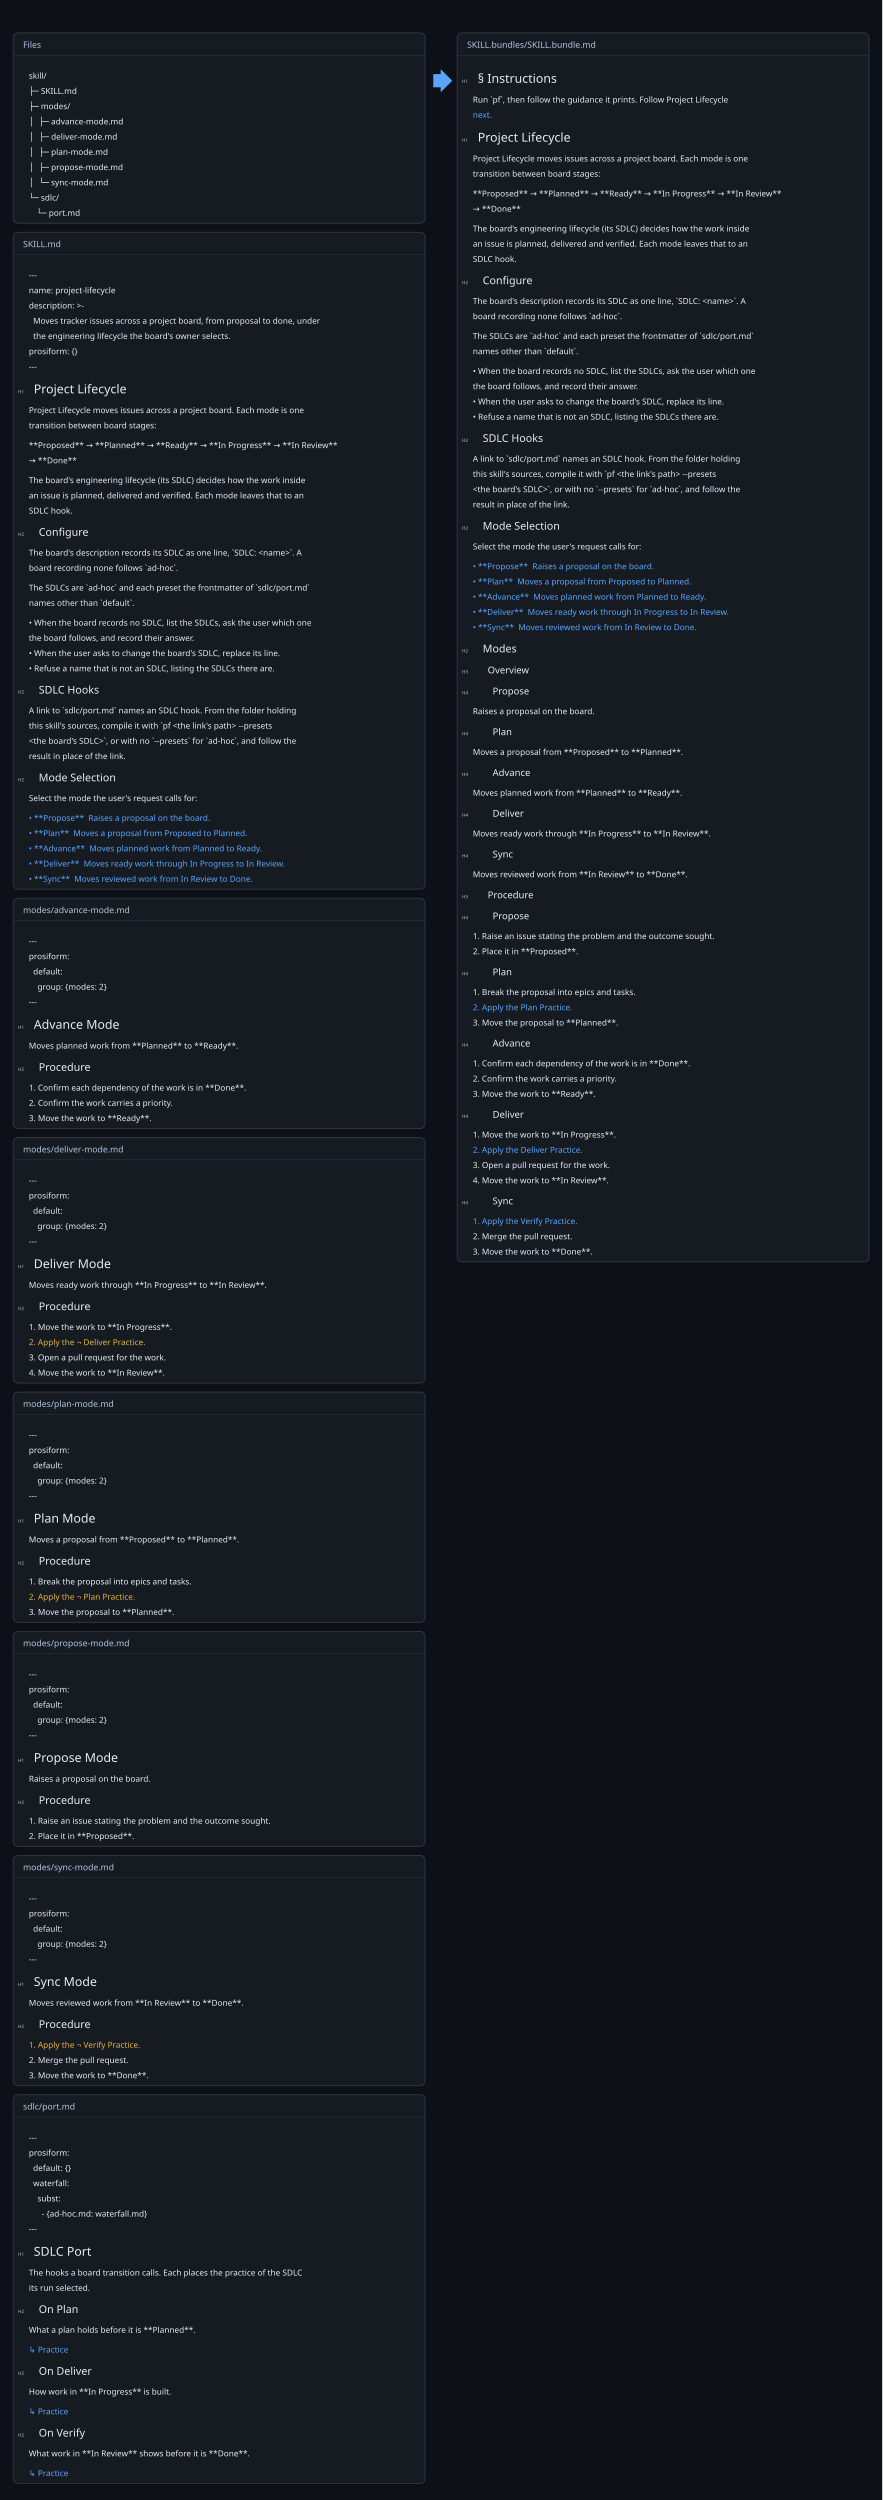
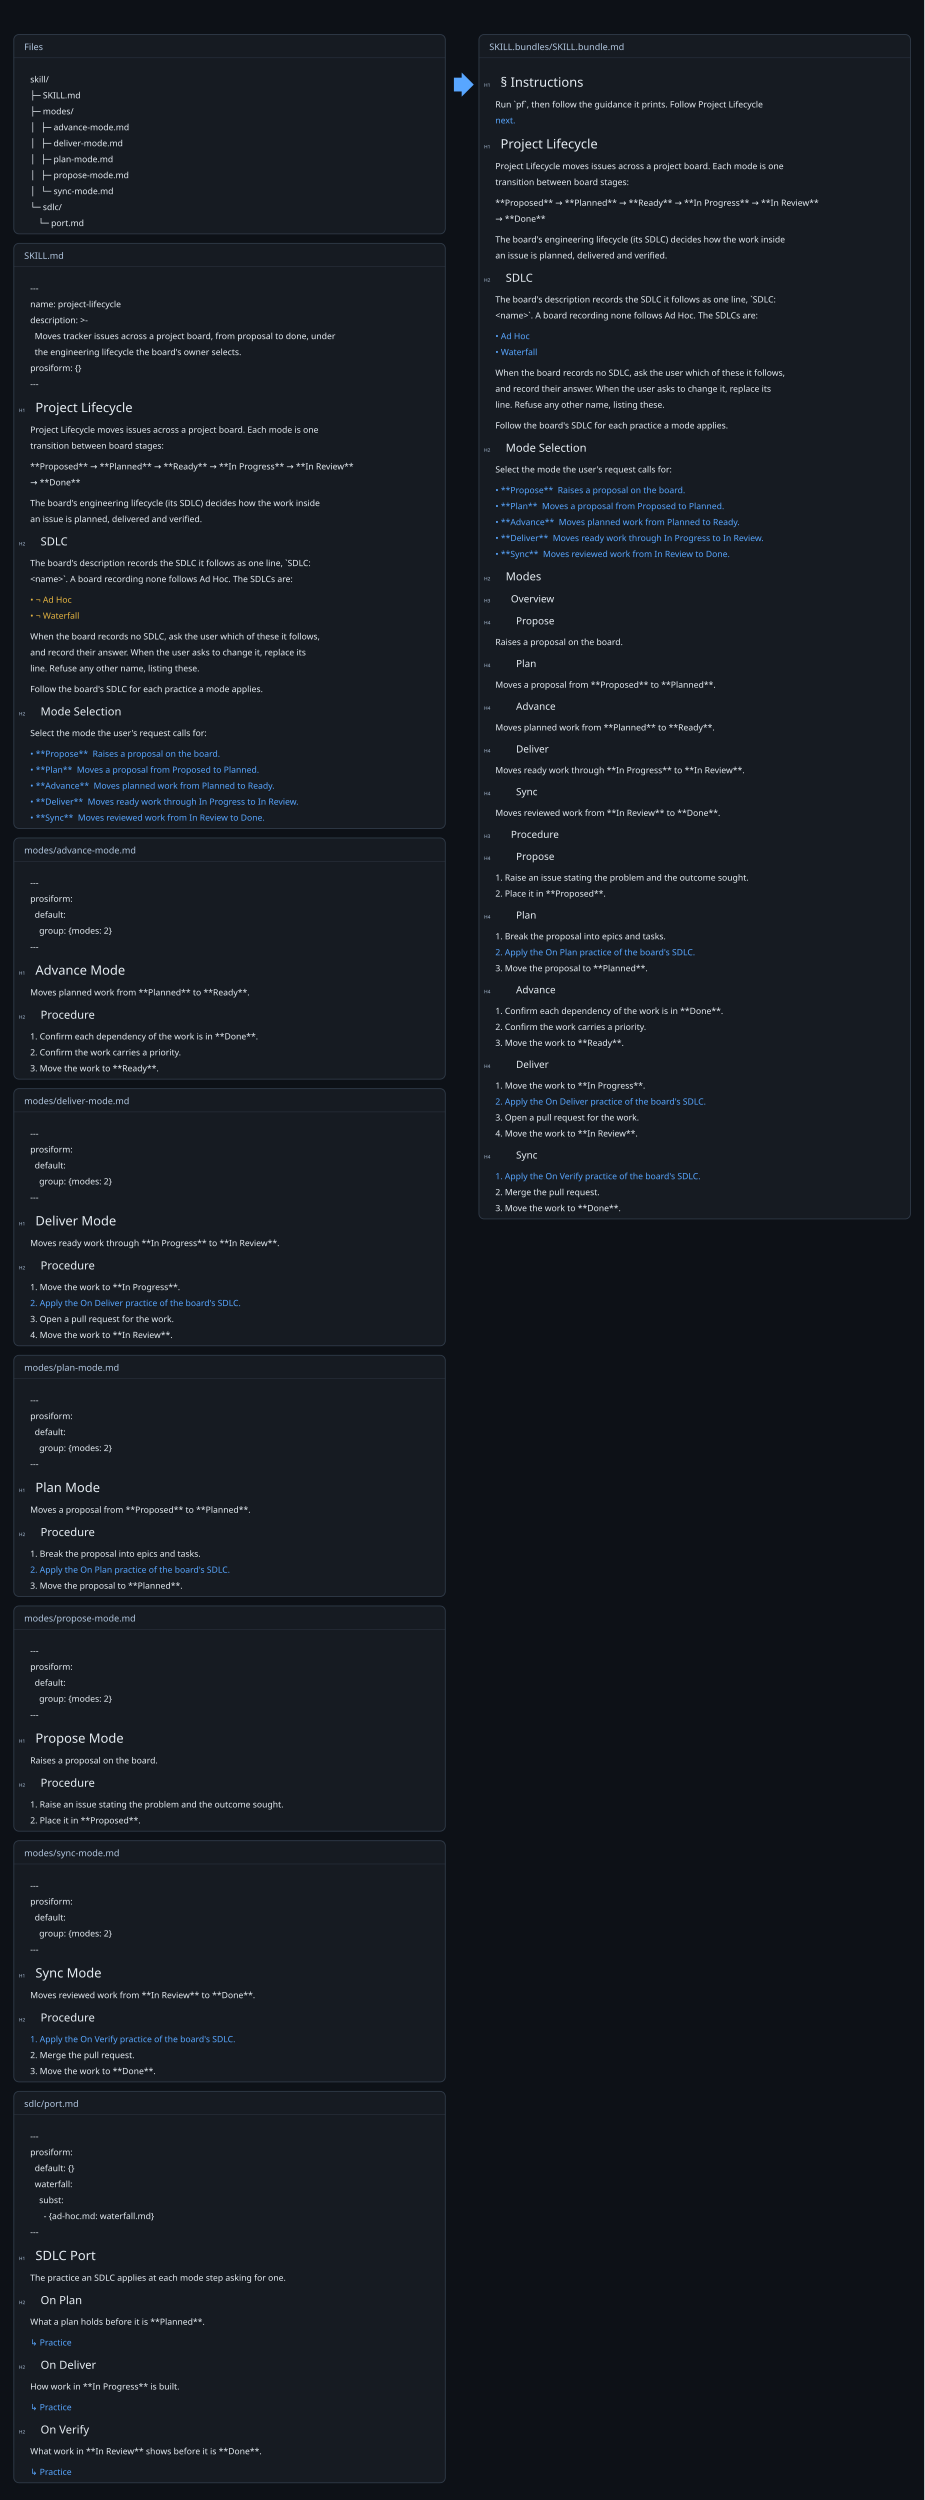
- <svg xmlns="http://www.w3.org/2000/svg" width="2142" height="6070" viewBox="0 0 2142 6070" role="img" aria-labelledby="title desc">
-   <rect width="2142" height="6070" fill="#0d1117" />
+ <svg xmlns="http://www.w3.org/2000/svg" width="2142" height="5794" viewBox="0 0 2142 5794" role="img" aria-labelledby="title desc">
+   <rect width="2142" height="5794" fill="#0d1117" />
  <g font-family="IBM Plex Mono" xml:space="preserve">
    <rect x="32" y="80" width="1000" height="462" rx="12" fill="#161b22" stroke="#303b49" stroke-width="2" />
    <text x="56" y="116" font-size="21" fill="#b1c6df" font-weight="400">Files</text>
    <path d="M32 134 H1032" stroke="#303b49" />
    <text x="70" y="191" font-size="20" fill="#e6edf3" font-weight="400">skill/</text>
    <text x="70" y="228" font-size="20" fill="#e6edf3" font-weight="400">├─ SKILL.md</text>
    <text x="70" y="265" font-size="20" fill="#e6edf3" font-weight="400">├─ modes/</text>
    <text x="70" y="302" font-size="20" fill="#e6edf3" font-weight="400">│  ├─ advance-mode.md</text>
    <text x="70" y="339" font-size="20" fill="#e6edf3" font-weight="400">│  ├─ deliver-mode.md</text>
    <text x="70" y="376" font-size="20" fill="#e6edf3" font-weight="400">│  ├─ plan-mode.md</text>
    <text x="70" y="413" font-size="20" fill="#e6edf3" font-weight="400">│  ├─ propose-mode.md</text>
    <text x="70" y="450" font-size="20" fill="#e6edf3" font-weight="400">│  └─ sync-mode.md</text>
    <text x="70" y="487" font-size="20" fill="#e6edf3" font-weight="400">└─ sdlc/</text>
    <text x="70" y="524" font-size="20" fill="#e6edf3" font-weight="400">   └─ port.md</text>
-     <rect x="32" y="564" width="1000" height="1595" rx="12" fill="#161b22" stroke="#303b49" stroke-width="2" />
+     <rect x="32" y="564" width="1000" height="1356" rx="12" fill="#161b22" stroke="#303b49" stroke-width="2" />
    <text x="56" y="600" font-size="21" fill="#b1c6df" font-weight="400">SKILL.md</text>
    <path d="M32 618 H1032" stroke="#303b49" />
    <text x="70" y="675" font-size="20" fill="#e6edf3" font-weight="400">---</text>
    <text x="70" y="712" font-size="20" fill="#e6edf3" font-weight="400">name: project-lifecycle</text>
    <text x="70" y="749" font-size="20" fill="#e6edf3" font-weight="400">description: &gt;-</text>
    <text x="70" y="786" font-size="20" fill="#e6edf3" font-weight="400">  Moves tracker issues across a project board, from proposal to done, under</text>
    <text x="70" y="823" font-size="20" fill="#e6edf3" font-weight="400">  the engineering lifecycle the board's owner selects.</text>
    <text x="70" y="860" font-size="20" fill="#e6edf3" font-weight="400">prosiform: {}</text>
    <text x="70" y="897" font-size="20" fill="#e6edf3" font-weight="400">---</text>
    <text x="44" y="955" font-size="11" fill="#b1c6df" font-weight="400">H1</text>
    <text x="82" y="955" font-size="30" fill="#e6edf3" font-weight="500">Project Lifecycle</text>
    <text x="70" y="1003" font-size="20" fill="#e6edf3" font-weight="400">Project Lifecycle moves issues across a project board. Each mode is one</text>
    <text x="70" y="1040" font-size="20" fill="#e6edf3" font-weight="400">transition between board stages:</text>
    <text x="70" y="1088" font-size="20" fill="#e6edf3" font-weight="400">**Proposed** → **Planned** → **Ready** → **In Progress** → **In Review**</text>
    <text x="70" y="1125" font-size="20" fill="#e6edf3" font-weight="400">→ **Done**</text>
    <text x="70" y="1173" font-size="20" fill="#e6edf3" font-weight="400">The board's engineering lifecycle (its SDLC) decides how the work inside</text>
-     <text x="70" y="1210" font-size="20" fill="#e6edf3" font-weight="400">an issue is planned, delivered and verified. Each mode leaves that to an</text>
-     <text x="70" y="1247" font-size="20" fill="#e6edf3" font-weight="400">SDLC hook.</text>
-     <text x="44" y="1301" font-size="11" fill="#b1c6df" font-weight="400">H2</text>
-     <text x="94" y="1301" font-size="26" fill="#e6edf3" font-weight="500">Configure</text>
-     <text x="70" y="1349" font-size="20" fill="#e6edf3" font-weight="400">The board's description records its SDLC as one line, `SDLC: &lt;name&gt;`. A</text>
-     <text x="70" y="1386" font-size="20" fill="#e6edf3" font-weight="400">board recording none follows `ad-hoc`.</text>
-     <text x="70" y="1434" font-size="20" fill="#e6edf3" font-weight="400">The SDLCs are `ad-hoc` and each preset the frontmatter of `sdlc/port.md`</text>
-     <text x="70" y="1471" font-size="20" fill="#e6edf3" font-weight="400">names other than `default`.</text>
-     <text x="70" y="1519" font-size="20" fill="#e6edf3" font-weight="400">• When the board records no SDLC, list the SDLCs, ask the user which one</text>
-     <text x="70" y="1556" font-size="20" fill="#e6edf3" font-weight="400">the board follows, and record their answer.</text>
-     <text x="70" y="1593" font-size="20" fill="#e6edf3" font-weight="400">• When the user asks to change the board's SDLC, replace its line.</text>
-     <text x="70" y="1630" font-size="20" fill="#e6edf3" font-weight="400">• Refuse a name that is not an SDLC, listing the SDLCs there are.</text>
-     <text x="44" y="1684" font-size="11" fill="#b1c6df" font-weight="400">H2</text>
-     <text x="94" y="1684" font-size="26" fill="#e6edf3" font-weight="500">SDLC Hooks</text>
-     <text x="70" y="1732" font-size="20" fill="#e6edf3" font-weight="400">A link to `sdlc/port.md` names an SDLC hook. From the folder holding</text>
-     <text x="70" y="1769" font-size="20" fill="#e6edf3" font-weight="400">this skill's sources, compile it with `pf &lt;the link's path&gt; --presets</text>
-     <text x="70" y="1806" font-size="20" fill="#e6edf3" font-weight="400">&lt;the board's SDLC&gt;`, or with no `--presets` for `ad-hoc`, and follow the</text>
-     <text x="70" y="1843" font-size="20" fill="#e6edf3" font-weight="400">result in place of the link.</text>
-     <text x="44" y="1897" font-size="11" fill="#b1c6df" font-weight="400">H2</text>
-     <text x="94" y="1897" font-size="26" fill="#e6edf3" font-weight="500">Mode Selection</text>
-     <text x="70" y="1945" font-size="20" fill="#e6edf3" font-weight="400">Select the mode the user's request calls for:</text>
-     <text x="70" y="1993" font-size="20" fill="#58a6ff" font-weight="400">• **Propose**  Raises a proposal on the board.</text>
-     <text x="70" y="2030" font-size="20" fill="#58a6ff" font-weight="400">• **Plan**  Moves a proposal from Proposed to Planned.</text>
-     <text x="70" y="2067" font-size="20" fill="#58a6ff" font-weight="400">• **Advance**  Moves planned work from Planned to Ready.</text>
-     <text x="70" y="2104" font-size="20" fill="#58a6ff" font-weight="400">• **Deliver**  Moves ready work through In Progress to In Review.</text>
-     <text x="70" y="2141" font-size="20" fill="#58a6ff" font-weight="400">• **Sync**  Moves reviewed work from In Review to Done.</text>
-     <rect x="32" y="2181" width="1000" height="559" rx="12" fill="#161b22" stroke="#303b49" stroke-width="2" />
-     <text x="56" y="2217" font-size="21" fill="#b1c6df" font-weight="400">modes/advance-mode.md</text>
-     <path d="M32 2235 H1032" stroke="#303b49" />
-     <text x="70" y="2292" font-size="20" fill="#e6edf3" font-weight="400">---</text>
-     <text x="70" y="2329" font-size="20" fill="#e6edf3" font-weight="400">prosiform:</text>
-     <text x="70" y="2366" font-size="20" fill="#e6edf3" font-weight="400">  default:</text>
-     <text x="70" y="2403" font-size="20" fill="#e6edf3" font-weight="400">    group: {modes: 2}</text>
-     <text x="70" y="2440" font-size="20" fill="#e6edf3" font-weight="400">---</text>
-     <text x="44" y="2498" font-size="11" fill="#b1c6df" font-weight="400">H1</text>
-     <text x="82" y="2498" font-size="30" fill="#e6edf3" font-weight="500">Advance Mode</text>
-     <text x="70" y="2546" font-size="20" fill="#e6edf3" font-weight="400">Moves planned work from **Planned** to **Ready**.</text>
-     <text x="44" y="2600" font-size="11" fill="#b1c6df" font-weight="400">H2</text>
-     <text x="94" y="2600" font-size="26" fill="#e6edf3" font-weight="500">Procedure</text>
-     <text x="70" y="2648" font-size="20" fill="#e6edf3" font-weight="400">1. Confirm each dependency of the work is in **Done**.</text>
-     <text x="70" y="2685" font-size="20" fill="#e6edf3" font-weight="400">2. Confirm the work carries a priority.</text>
-     <text x="70" y="2722" font-size="20" fill="#e6edf3" font-weight="400">3. Move the work to **Ready**.</text>
-     <rect x="32" y="2762" width="1000" height="596" rx="12" fill="#161b22" stroke="#303b49" stroke-width="2" />
-     <text x="56" y="2798" font-size="21" fill="#b1c6df" font-weight="400">modes/deliver-mode.md</text>
-     <path d="M32 2816 H1032" stroke="#303b49" />
-     <text x="70" y="2873" font-size="20" fill="#e6edf3" font-weight="400">---</text>
-     <text x="70" y="2910" font-size="20" fill="#e6edf3" font-weight="400">prosiform:</text>
-     <text x="70" y="2947" font-size="20" fill="#e6edf3" font-weight="400">  default:</text>
-     <text x="70" y="2984" font-size="20" fill="#e6edf3" font-weight="400">    group: {modes: 2}</text>
-     <text x="70" y="3021" font-size="20" fill="#e6edf3" font-weight="400">---</text>
-     <text x="44" y="3079" font-size="11" fill="#b1c6df" font-weight="400">H1</text>
-     <text x="82" y="3079" font-size="30" fill="#e6edf3" font-weight="500">Deliver Mode</text>
-     <text x="70" y="3127" font-size="20" fill="#e6edf3" font-weight="400">Moves ready work through **In Progress** to **In Review**.</text>
-     <text x="44" y="3181" font-size="11" fill="#b1c6df" font-weight="400">H2</text>
-     <text x="94" y="3181" font-size="26" fill="#e6edf3" font-weight="500">Procedure</text>
-     <text x="70" y="3229" font-size="20" fill="#e6edf3" font-weight="400">1. Move the work to **In Progress**.</text>
-     <text x="70" y="3266" font-size="20" fill="#e3b341" font-weight="400">2. Apply the ¬ Deliver Practice.</text>
-     <text x="70" y="3303" font-size="20" fill="#e6edf3" font-weight="400">3. Open a pull request for the work.</text>
-     <text x="70" y="3340" font-size="20" fill="#e6edf3" font-weight="400">4. Move the work to **In Review**.</text>
-     <rect x="32" y="3380" width="1000" height="559" rx="12" fill="#161b22" stroke="#303b49" stroke-width="2" />
-     <text x="56" y="3416" font-size="21" fill="#b1c6df" font-weight="400">modes/plan-mode.md</text>
-     <path d="M32 3434 H1032" stroke="#303b49" />
-     <text x="70" y="3491" font-size="20" fill="#e6edf3" font-weight="400">---</text>
-     <text x="70" y="3528" font-size="20" fill="#e6edf3" font-weight="400">prosiform:</text>
-     <text x="70" y="3565" font-size="20" fill="#e6edf3" font-weight="400">  default:</text>
-     <text x="70" y="3602" font-size="20" fill="#e6edf3" font-weight="400">    group: {modes: 2}</text>
-     <text x="70" y="3639" font-size="20" fill="#e6edf3" font-weight="400">---</text>
-     <text x="44" y="3697" font-size="11" fill="#b1c6df" font-weight="400">H1</text>
-     <text x="82" y="3697" font-size="30" fill="#e6edf3" font-weight="500">Plan Mode</text>
-     <text x="70" y="3745" font-size="20" fill="#e6edf3" font-weight="400">Moves a proposal from **Proposed** to **Planned**.</text>
-     <text x="44" y="3799" font-size="11" fill="#b1c6df" font-weight="400">H2</text>
-     <text x="94" y="3799" font-size="26" fill="#e6edf3" font-weight="500">Procedure</text>
-     <text x="70" y="3847" font-size="20" fill="#e6edf3" font-weight="400">1. Break the proposal into epics and tasks.</text>
-     <text x="70" y="3884" font-size="20" fill="#e3b341" font-weight="400">2. Apply the ¬ Plan Practice.</text>
-     <text x="70" y="3921" font-size="20" fill="#e6edf3" font-weight="400">3. Move the proposal to **Planned**.</text>
-     <rect x="32" y="3961" width="1000" height="522" rx="12" fill="#161b22" stroke="#303b49" stroke-width="2" />
-     <text x="56" y="3997" font-size="21" fill="#b1c6df" font-weight="400">modes/propose-mode.md</text>
-     <path d="M32 4015 H1032" stroke="#303b49" />
-     <text x="70" y="4072" font-size="20" fill="#e6edf3" font-weight="400">---</text>
-     <text x="70" y="4109" font-size="20" fill="#e6edf3" font-weight="400">prosiform:</text>
-     <text x="70" y="4146" font-size="20" fill="#e6edf3" font-weight="400">  default:</text>
-     <text x="70" y="4183" font-size="20" fill="#e6edf3" font-weight="400">    group: {modes: 2}</text>
-     <text x="70" y="4220" font-size="20" fill="#e6edf3" font-weight="400">---</text>
-     <text x="44" y="4278" font-size="11" fill="#b1c6df" font-weight="400">H1</text>
-     <text x="82" y="4278" font-size="30" fill="#e6edf3" font-weight="500">Propose Mode</text>
-     <text x="70" y="4326" font-size="20" fill="#e6edf3" font-weight="400">Raises a proposal on the board.</text>
-     <text x="44" y="4380" font-size="11" fill="#b1c6df" font-weight="400">H2</text>
-     <text x="94" y="4380" font-size="26" fill="#e6edf3" font-weight="500">Procedure</text>
-     <text x="70" y="4428" font-size="20" fill="#e6edf3" font-weight="400">1. Raise an issue stating the problem and the outcome sought.</text>
-     <text x="70" y="4465" font-size="20" fill="#e6edf3" font-weight="400">2. Place it in **Proposed**.</text>
-     <rect x="32" y="4505" width="1000" height="559" rx="12" fill="#161b22" stroke="#303b49" stroke-width="2" />
-     <text x="56" y="4541" font-size="21" fill="#b1c6df" font-weight="400">modes/sync-mode.md</text>
-     <path d="M32 4559 H1032" stroke="#303b49" />
-     <text x="70" y="4616" font-size="20" fill="#e6edf3" font-weight="400">---</text>
-     <text x="70" y="4653" font-size="20" fill="#e6edf3" font-weight="400">prosiform:</text>
-     <text x="70" y="4690" font-size="20" fill="#e6edf3" font-weight="400">  default:</text>
-     <text x="70" y="4727" font-size="20" fill="#e6edf3" font-weight="400">    group: {modes: 2}</text>
-     <text x="70" y="4764" font-size="20" fill="#e6edf3" font-weight="400">---</text>
-     <text x="44" y="4822" font-size="11" fill="#b1c6df" font-weight="400">H1</text>
-     <text x="82" y="4822" font-size="30" fill="#e6edf3" font-weight="500">Sync Mode</text>
-     <text x="70" y="4870" font-size="20" fill="#e6edf3" font-weight="400">Moves reviewed work from **In Review** to **Done**.</text>
-     <text x="44" y="4924" font-size="11" fill="#b1c6df" font-weight="400">H2</text>
-     <text x="94" y="4924" font-size="26" fill="#e6edf3" font-weight="500">Procedure</text>
-     <text x="70" y="4972" font-size="20" fill="#e3b341" font-weight="400">1. Apply the ¬ Verify Practice.</text>
-     <text x="70" y="5009" font-size="20" fill="#e6edf3" font-weight="400">2. Merge the pull request.</text>
-     <text x="70" y="5046" font-size="20" fill="#e6edf3" font-weight="400">3. Move the work to **Done**.</text>
-     <rect x="32" y="5086" width="1000" height="944" rx="12" fill="#161b22" stroke="#303b49" stroke-width="2" />
-     <text x="56" y="5122" font-size="21" fill="#b1c6df" font-weight="400">sdlc/port.md</text>
-     <path d="M32 5140 H1032" stroke="#303b49" />
-     <text x="70" y="5197" font-size="20" fill="#e6edf3" font-weight="400">---</text>
-     <text x="70" y="5234" font-size="20" fill="#e6edf3" font-weight="400">prosiform:</text>
-     <text x="70" y="5271" font-size="20" fill="#e6edf3" font-weight="400">  default: {}</text>
-     <text x="70" y="5308" font-size="20" fill="#e6edf3" font-weight="400">  waterfall:</text>
-     <text x="70" y="5345" font-size="20" fill="#e6edf3" font-weight="400">    subst:</text>
-     <text x="70" y="5382" font-size="20" fill="#e6edf3" font-weight="400">      - {ad-hoc.md: waterfall.md}</text>
-     <text x="70" y="5419" font-size="20" fill="#e6edf3" font-weight="400">---</text>
-     <text x="44" y="5477" font-size="11" fill="#b1c6df" font-weight="400">H1</text>
-     <text x="82" y="5477" font-size="30" fill="#e6edf3" font-weight="500">SDLC Port</text>
-     <text x="70" y="5525" font-size="20" fill="#e6edf3" font-weight="400">The hooks a board transition calls. Each places the practice of the SDLC</text>
-     <text x="70" y="5562" font-size="20" fill="#e6edf3" font-weight="400">its run selected.</text>
-     <text x="44" y="5616" font-size="11" fill="#b1c6df" font-weight="400">H2</text>
-     <text x="94" y="5616" font-size="26" fill="#e6edf3" font-weight="500">On Plan</text>
-     <text x="70" y="5664" font-size="20" fill="#e6edf3" font-weight="400">What a plan holds before it is **Planned**.</text>
-     <text x="70" y="5712" font-size="20" fill="#58a6ff" font-weight="400">↳ Practice</text>
-     <text x="44" y="5766" font-size="11" fill="#b1c6df" font-weight="400">H2</text>
-     <text x="94" y="5766" font-size="26" fill="#e6edf3" font-weight="500">On Deliver</text>
-     <text x="70" y="5814" font-size="20" fill="#e6edf3" font-weight="400">How work in **In Progress** is built.</text>
-     <text x="70" y="5862" font-size="20" fill="#58a6ff" font-weight="400">↳ Practice</text>
-     <text x="44" y="5916" font-size="11" fill="#b1c6df" font-weight="400">H2</text>
-     <text x="94" y="5916" font-size="26" fill="#e6edf3" font-weight="500">On Verify</text>
-     <text x="70" y="5964" font-size="20" fill="#e6edf3" font-weight="400">What work in **In Review** shows before it is **Done**.</text>
-     <text x="70" y="6012" font-size="20" fill="#58a6ff" font-weight="400">↳ Practice</text>
-     <rect x="1110" y="80" width="1000" height="2984" rx="12" fill="#161b22" stroke="#303b49" stroke-width="2" />
+     <text x="70" y="1210" font-size="20" fill="#e6edf3" font-weight="400">an issue is planned, delivered and verified.</text>
+     <text x="44" y="1264" font-size="11" fill="#b1c6df" font-weight="400">H2</text>
+     <text x="94" y="1264" font-size="26" fill="#e6edf3" font-weight="500">SDLC</text>
+     <text x="70" y="1312" font-size="20" fill="#e6edf3" font-weight="400">The board's description records the SDLC it follows as one line, `SDLC:</text>
+     <text x="70" y="1349" font-size="20" fill="#e6edf3" font-weight="400">&lt;name&gt;`. A board recording none follows Ad Hoc. The SDLCs are:</text>
+     <text x="70" y="1397" font-size="20" fill="#e3b341" font-weight="400">• ¬ Ad Hoc</text>
+     <text x="70" y="1434" font-size="20" fill="#e3b341" font-weight="400">• ¬ Waterfall</text>
+     <text x="70" y="1482" font-size="20" fill="#e6edf3" font-weight="400">When the board records no SDLC, ask the user which of these it follows,</text>
+     <text x="70" y="1519" font-size="20" fill="#e6edf3" font-weight="400">and record their answer. When the user asks to change it, replace its</text>
+     <text x="70" y="1556" font-size="20" fill="#e6edf3" font-weight="400">line. Refuse any other name, listing these.</text>
+     <text x="70" y="1604" font-size="20" fill="#e6edf3" font-weight="400">Follow the board's SDLC for each practice a mode applies.</text>
+     <text x="44" y="1658" font-size="11" fill="#b1c6df" font-weight="400">H2</text>
+     <text x="94" y="1658" font-size="26" fill="#e6edf3" font-weight="500">Mode Selection</text>
+     <text x="70" y="1706" font-size="20" fill="#e6edf3" font-weight="400">Select the mode the user's request calls for:</text>
+     <text x="70" y="1754" font-size="20" fill="#58a6ff" font-weight="400">• **Propose**  Raises a proposal on the board.</text>
+     <text x="70" y="1791" font-size="20" fill="#58a6ff" font-weight="400">• **Plan**  Moves a proposal from Proposed to Planned.</text>
+     <text x="70" y="1828" font-size="20" fill="#58a6ff" font-weight="400">• **Advance**  Moves planned work from Planned to Ready.</text>
+     <text x="70" y="1865" font-size="20" fill="#58a6ff" font-weight="400">• **Deliver**  Moves ready work through In Progress to In Review.</text>
+     <text x="70" y="1902" font-size="20" fill="#58a6ff" font-weight="400">• **Sync**  Moves reviewed work from In Review to Done.</text>
+     <rect x="32" y="1942" width="1000" height="559" rx="12" fill="#161b22" stroke="#303b49" stroke-width="2" />
+     <text x="56" y="1978" font-size="21" fill="#b1c6df" font-weight="400">modes/advance-mode.md</text>
+     <path d="M32 1996 H1032" stroke="#303b49" />
+     <text x="70" y="2053" font-size="20" fill="#e6edf3" font-weight="400">---</text>
+     <text x="70" y="2090" font-size="20" fill="#e6edf3" font-weight="400">prosiform:</text>
+     <text x="70" y="2127" font-size="20" fill="#e6edf3" font-weight="400">  default:</text>
+     <text x="70" y="2164" font-size="20" fill="#e6edf3" font-weight="400">    group: {modes: 2}</text>
+     <text x="70" y="2201" font-size="20" fill="#e6edf3" font-weight="400">---</text>
+     <text x="44" y="2259" font-size="11" fill="#b1c6df" font-weight="400">H1</text>
+     <text x="82" y="2259" font-size="30" fill="#e6edf3" font-weight="500">Advance Mode</text>
+     <text x="70" y="2307" font-size="20" fill="#e6edf3" font-weight="400">Moves planned work from **Planned** to **Ready**.</text>
+     <text x="44" y="2361" font-size="11" fill="#b1c6df" font-weight="400">H2</text>
+     <text x="94" y="2361" font-size="26" fill="#e6edf3" font-weight="500">Procedure</text>
+     <text x="70" y="2409" font-size="20" fill="#e6edf3" font-weight="400">1. Confirm each dependency of the work is in **Done**.</text>
+     <text x="70" y="2446" font-size="20" fill="#e6edf3" font-weight="400">2. Confirm the work carries a priority.</text>
+     <text x="70" y="2483" font-size="20" fill="#e6edf3" font-weight="400">3. Move the work to **Ready**.</text>
+     <rect x="32" y="2523" width="1000" height="596" rx="12" fill="#161b22" stroke="#303b49" stroke-width="2" />
+     <text x="56" y="2559" font-size="21" fill="#b1c6df" font-weight="400">modes/deliver-mode.md</text>
+     <path d="M32 2577 H1032" stroke="#303b49" />
+     <text x="70" y="2634" font-size="20" fill="#e6edf3" font-weight="400">---</text>
+     <text x="70" y="2671" font-size="20" fill="#e6edf3" font-weight="400">prosiform:</text>
+     <text x="70" y="2708" font-size="20" fill="#e6edf3" font-weight="400">  default:</text>
+     <text x="70" y="2745" font-size="20" fill="#e6edf3" font-weight="400">    group: {modes: 2}</text>
+     <text x="70" y="2782" font-size="20" fill="#e6edf3" font-weight="400">---</text>
+     <text x="44" y="2840" font-size="11" fill="#b1c6df" font-weight="400">H1</text>
+     <text x="82" y="2840" font-size="30" fill="#e6edf3" font-weight="500">Deliver Mode</text>
+     <text x="70" y="2888" font-size="20" fill="#e6edf3" font-weight="400">Moves ready work through **In Progress** to **In Review**.</text>
+     <text x="44" y="2942" font-size="11" fill="#b1c6df" font-weight="400">H2</text>
+     <text x="94" y="2942" font-size="26" fill="#e6edf3" font-weight="500">Procedure</text>
+     <text x="70" y="2990" font-size="20" fill="#e6edf3" font-weight="400">1. Move the work to **In Progress**.</text>
+     <text x="70" y="3027" font-size="20" fill="#58a6ff" font-weight="400">2. Apply the On Deliver practice of the board's SDLC.</text>
+     <text x="70" y="3064" font-size="20" fill="#e6edf3" font-weight="400">3. Open a pull request for the work.</text>
+     <text x="70" y="3101" font-size="20" fill="#e6edf3" font-weight="400">4. Move the work to **In Review**.</text>
+     <rect x="32" y="3141" width="1000" height="559" rx="12" fill="#161b22" stroke="#303b49" stroke-width="2" />
+     <text x="56" y="3177" font-size="21" fill="#b1c6df" font-weight="400">modes/plan-mode.md</text>
+     <path d="M32 3195 H1032" stroke="#303b49" />
+     <text x="70" y="3252" font-size="20" fill="#e6edf3" font-weight="400">---</text>
+     <text x="70" y="3289" font-size="20" fill="#e6edf3" font-weight="400">prosiform:</text>
+     <text x="70" y="3326" font-size="20" fill="#e6edf3" font-weight="400">  default:</text>
+     <text x="70" y="3363" font-size="20" fill="#e6edf3" font-weight="400">    group: {modes: 2}</text>
+     <text x="70" y="3400" font-size="20" fill="#e6edf3" font-weight="400">---</text>
+     <text x="44" y="3458" font-size="11" fill="#b1c6df" font-weight="400">H1</text>
+     <text x="82" y="3458" font-size="30" fill="#e6edf3" font-weight="500">Plan Mode</text>
+     <text x="70" y="3506" font-size="20" fill="#e6edf3" font-weight="400">Moves a proposal from **Proposed** to **Planned**.</text>
+     <text x="44" y="3560" font-size="11" fill="#b1c6df" font-weight="400">H2</text>
+     <text x="94" y="3560" font-size="26" fill="#e6edf3" font-weight="500">Procedure</text>
+     <text x="70" y="3608" font-size="20" fill="#e6edf3" font-weight="400">1. Break the proposal into epics and tasks.</text>
+     <text x="70" y="3645" font-size="20" fill="#58a6ff" font-weight="400">2. Apply the On Plan practice of the board's SDLC.</text>
+     <text x="70" y="3682" font-size="20" fill="#e6edf3" font-weight="400">3. Move the proposal to **Planned**.</text>
+     <rect x="32" y="3722" width="1000" height="522" rx="12" fill="#161b22" stroke="#303b49" stroke-width="2" />
+     <text x="56" y="3758" font-size="21" fill="#b1c6df" font-weight="400">modes/propose-mode.md</text>
+     <path d="M32 3776 H1032" stroke="#303b49" />
+     <text x="70" y="3833" font-size="20" fill="#e6edf3" font-weight="400">---</text>
+     <text x="70" y="3870" font-size="20" fill="#e6edf3" font-weight="400">prosiform:</text>
+     <text x="70" y="3907" font-size="20" fill="#e6edf3" font-weight="400">  default:</text>
+     <text x="70" y="3944" font-size="20" fill="#e6edf3" font-weight="400">    group: {modes: 2}</text>
+     <text x="70" y="3981" font-size="20" fill="#e6edf3" font-weight="400">---</text>
+     <text x="44" y="4039" font-size="11" fill="#b1c6df" font-weight="400">H1</text>
+     <text x="82" y="4039" font-size="30" fill="#e6edf3" font-weight="500">Propose Mode</text>
+     <text x="70" y="4087" font-size="20" fill="#e6edf3" font-weight="400">Raises a proposal on the board.</text>
+     <text x="44" y="4141" font-size="11" fill="#b1c6df" font-weight="400">H2</text>
+     <text x="94" y="4141" font-size="26" fill="#e6edf3" font-weight="500">Procedure</text>
+     <text x="70" y="4189" font-size="20" fill="#e6edf3" font-weight="400">1. Raise an issue stating the problem and the outcome sought.</text>
+     <text x="70" y="4226" font-size="20" fill="#e6edf3" font-weight="400">2. Place it in **Proposed**.</text>
+     <rect x="32" y="4266" width="1000" height="559" rx="12" fill="#161b22" stroke="#303b49" stroke-width="2" />
+     <text x="56" y="4302" font-size="21" fill="#b1c6df" font-weight="400">modes/sync-mode.md</text>
+     <path d="M32 4320 H1032" stroke="#303b49" />
+     <text x="70" y="4377" font-size="20" fill="#e6edf3" font-weight="400">---</text>
+     <text x="70" y="4414" font-size="20" fill="#e6edf3" font-weight="400">prosiform:</text>
+     <text x="70" y="4451" font-size="20" fill="#e6edf3" font-weight="400">  default:</text>
+     <text x="70" y="4488" font-size="20" fill="#e6edf3" font-weight="400">    group: {modes: 2}</text>
+     <text x="70" y="4525" font-size="20" fill="#e6edf3" font-weight="400">---</text>
+     <text x="44" y="4583" font-size="11" fill="#b1c6df" font-weight="400">H1</text>
+     <text x="82" y="4583" font-size="30" fill="#e6edf3" font-weight="500">Sync Mode</text>
+     <text x="70" y="4631" font-size="20" fill="#e6edf3" font-weight="400">Moves reviewed work from **In Review** to **Done**.</text>
+     <text x="44" y="4685" font-size="11" fill="#b1c6df" font-weight="400">H2</text>
+     <text x="94" y="4685" font-size="26" fill="#e6edf3" font-weight="500">Procedure</text>
+     <text x="70" y="4733" font-size="20" fill="#58a6ff" font-weight="400">1. Apply the On Verify practice of the board's SDLC.</text>
+     <text x="70" y="4770" font-size="20" fill="#e6edf3" font-weight="400">2. Merge the pull request.</text>
+     <text x="70" y="4807" font-size="20" fill="#e6edf3" font-weight="400">3. Move the work to **Done**.</text>
+     <rect x="32" y="4847" width="1000" height="907" rx="12" fill="#161b22" stroke="#303b49" stroke-width="2" />
+     <text x="56" y="4883" font-size="21" fill="#b1c6df" font-weight="400">sdlc/port.md</text>
+     <path d="M32 4901 H1032" stroke="#303b49" />
+     <text x="70" y="4958" font-size="20" fill="#e6edf3" font-weight="400">---</text>
+     <text x="70" y="4995" font-size="20" fill="#e6edf3" font-weight="400">prosiform:</text>
+     <text x="70" y="5032" font-size="20" fill="#e6edf3" font-weight="400">  default: {}</text>
+     <text x="70" y="5069" font-size="20" fill="#e6edf3" font-weight="400">  waterfall:</text>
+     <text x="70" y="5106" font-size="20" fill="#e6edf3" font-weight="400">    subst:</text>
+     <text x="70" y="5143" font-size="20" fill="#e6edf3" font-weight="400">      - {ad-hoc.md: waterfall.md}</text>
+     <text x="70" y="5180" font-size="20" fill="#e6edf3" font-weight="400">---</text>
+     <text x="44" y="5238" font-size="11" fill="#b1c6df" font-weight="400">H1</text>
+     <text x="82" y="5238" font-size="30" fill="#e6edf3" font-weight="500">SDLC Port</text>
+     <text x="70" y="5286" font-size="20" fill="#e6edf3" font-weight="400">The practice an SDLC applies at each mode step asking for one.</text>
+     <text x="44" y="5340" font-size="11" fill="#b1c6df" font-weight="400">H2</text>
+     <text x="94" y="5340" font-size="26" fill="#e6edf3" font-weight="500">On Plan</text>
+     <text x="70" y="5388" font-size="20" fill="#e6edf3" font-weight="400">What a plan holds before it is **Planned**.</text>
+     <text x="70" y="5436" font-size="20" fill="#58a6ff" font-weight="400">↳ Practice</text>
+     <text x="44" y="5490" font-size="11" fill="#b1c6df" font-weight="400">H2</text>
+     <text x="94" y="5490" font-size="26" fill="#e6edf3" font-weight="500">On Deliver</text>
+     <text x="70" y="5538" font-size="20" fill="#e6edf3" font-weight="400">How work in **In Progress** is built.</text>
+     <text x="70" y="5586" font-size="20" fill="#58a6ff" font-weight="400">↳ Practice</text>
+     <text x="44" y="5640" font-size="11" fill="#b1c6df" font-weight="400">H2</text>
+     <text x="94" y="5640" font-size="26" fill="#e6edf3" font-weight="500">On Verify</text>
+     <text x="70" y="5688" font-size="20" fill="#e6edf3" font-weight="400">What work in **In Review** shows before it is **Done**.</text>
+     <text x="70" y="5736" font-size="20" fill="#58a6ff" font-weight="400">↳ Practice</text>
+     <rect x="1110" y="80" width="1000" height="2745" rx="12" fill="#161b22" stroke="#303b49" stroke-width="2" />
    <text x="1134" y="116" font-size="21" fill="#b1c6df" font-weight="400">SKILL.bundles/SKILL.bundle.md</text>
    <path d="M1110 134 H2110" stroke="#303b49" />
    <text x="1122" y="201" font-size="11" fill="#b1c6df" font-weight="400">H1</text>
    <text x="1160" y="201" font-size="30" fill="#e6edf3" font-weight="500">§ Instructions</text>
    <text x="1148" y="249" font-size="20" fill="#e6edf3" font-weight="400">Run `pf`, then follow the guidance it prints. Follow Project Lifecycle</text>
    <text x="1148" y="286" font-size="20" fill="#58a6ff" font-weight="400">next.</text>
    <text x="1122" y="344" font-size="11" fill="#b1c6df" font-weight="400">H1</text>
    <text x="1160" y="344" font-size="30" fill="#e6edf3" font-weight="500">Project Lifecycle</text>
    <text x="1148" y="392" font-size="20" fill="#e6edf3" font-weight="400">Project Lifecycle moves issues across a project board. Each mode is one</text>
    <text x="1148" y="429" font-size="20" fill="#e6edf3" font-weight="400">transition between board stages:</text>
    <text x="1148" y="477" font-size="20" fill="#e6edf3" font-weight="400">**Proposed** → **Planned** → **Ready** → **In Progress** → **In Review**</text>
    <text x="1148" y="514" font-size="20" fill="#e6edf3" font-weight="400">→ **Done**</text>
    <text x="1148" y="562" font-size="20" fill="#e6edf3" font-weight="400">The board's engineering lifecycle (its SDLC) decides how the work inside</text>
-     <text x="1148" y="599" font-size="20" fill="#e6edf3" font-weight="400">an issue is planned, delivered and verified. Each mode leaves that to an</text>
-     <text x="1148" y="636" font-size="20" fill="#e6edf3" font-weight="400">SDLC hook.</text>
-     <text x="1122" y="690" font-size="11" fill="#b1c6df" font-weight="400">H2</text>
-     <text x="1172" y="690" font-size="26" fill="#e6edf3" font-weight="500">Configure</text>
-     <text x="1148" y="738" font-size="20" fill="#e6edf3" font-weight="400">The board's description records its SDLC as one line, `SDLC: &lt;name&gt;`. A</text>
-     <text x="1148" y="775" font-size="20" fill="#e6edf3" font-weight="400">board recording none follows `ad-hoc`.</text>
-     <text x="1148" y="823" font-size="20" fill="#e6edf3" font-weight="400">The SDLCs are `ad-hoc` and each preset the frontmatter of `sdlc/port.md`</text>
-     <text x="1148" y="860" font-size="20" fill="#e6edf3" font-weight="400">names other than `default`.</text>
-     <text x="1148" y="908" font-size="20" fill="#e6edf3" font-weight="400">• When the board records no SDLC, list the SDLCs, ask the user which one</text>
-     <text x="1148" y="945" font-size="20" fill="#e6edf3" font-weight="400">the board follows, and record their answer.</text>
-     <text x="1148" y="982" font-size="20" fill="#e6edf3" font-weight="400">• When the user asks to change the board's SDLC, replace its line.</text>
-     <text x="1148" y="1019" font-size="20" fill="#e6edf3" font-weight="400">• Refuse a name that is not an SDLC, listing the SDLCs there are.</text>
-     <text x="1122" y="1073" font-size="11" fill="#b1c6df" font-weight="400">H2</text>
-     <text x="1172" y="1073" font-size="26" fill="#e6edf3" font-weight="500">SDLC Hooks</text>
-     <text x="1148" y="1121" font-size="20" fill="#e6edf3" font-weight="400">A link to `sdlc/port.md` names an SDLC hook. From the folder holding</text>
-     <text x="1148" y="1158" font-size="20" fill="#e6edf3" font-weight="400">this skill's sources, compile it with `pf &lt;the link's path&gt; --presets</text>
-     <text x="1148" y="1195" font-size="20" fill="#e6edf3" font-weight="400">&lt;the board's SDLC&gt;`, or with no `--presets` for `ad-hoc`, and follow the</text>
-     <text x="1148" y="1232" font-size="20" fill="#e6edf3" font-weight="400">result in place of the link.</text>
-     <text x="1122" y="1286" font-size="11" fill="#b1c6df" font-weight="400">H2</text>
-     <text x="1172" y="1286" font-size="26" fill="#e6edf3" font-weight="500">Mode Selection</text>
-     <text x="1148" y="1334" font-size="20" fill="#e6edf3" font-weight="400">Select the mode the user's request calls for:</text>
-     <text x="1148" y="1382" font-size="20" fill="#58a6ff" font-weight="400">• **Propose**  Raises a proposal on the board.</text>
-     <text x="1148" y="1419" font-size="20" fill="#58a6ff" font-weight="400">• **Plan**  Moves a proposal from Proposed to Planned.</text>
-     <text x="1148" y="1456" font-size="20" fill="#58a6ff" font-weight="400">• **Advance**  Moves planned work from Planned to Ready.</text>
-     <text x="1148" y="1493" font-size="20" fill="#58a6ff" font-weight="400">• **Deliver**  Moves ready work through In Progress to In Review.</text>
-     <text x="1148" y="1530" font-size="20" fill="#58a6ff" font-weight="400">• **Sync**  Moves reviewed work from In Review to Done.</text>
-     <text x="1122" y="1584" font-size="11" fill="#b1c6df" font-weight="400">H2</text>
-     <text x="1172" y="1584" font-size="26" fill="#e6edf3" font-weight="500">Modes</text>
-     <text x="1122" y="1635" font-size="11" fill="#b1c6df" font-weight="400">H3</text>
-     <text x="1184" y="1635" font-size="23" fill="#e6edf3" font-weight="500">Overview</text>
-     <text x="1122" y="1686" font-size="11" fill="#b1c6df" font-weight="400">H4</text>
-     <text x="1196" y="1686" font-size="23" fill="#e6edf3" font-weight="500">Propose</text>
-     <text x="1148" y="1734" font-size="20" fill="#e6edf3" font-weight="400">Raises a proposal on the board.</text>
-     <text x="1122" y="1785" font-size="11" fill="#b1c6df" font-weight="400">H4</text>
-     <text x="1196" y="1785" font-size="23" fill="#e6edf3" font-weight="500">Plan</text>
-     <text x="1148" y="1833" font-size="20" fill="#e6edf3" font-weight="400">Moves a proposal from **Proposed** to **Planned**.</text>
-     <text x="1122" y="1884" font-size="11" fill="#b1c6df" font-weight="400">H4</text>
-     <text x="1196" y="1884" font-size="23" fill="#e6edf3" font-weight="500">Advance</text>
-     <text x="1148" y="1932" font-size="20" fill="#e6edf3" font-weight="400">Moves planned work from **Planned** to **Ready**.</text>
-     <text x="1122" y="1983" font-size="11" fill="#b1c6df" font-weight="400">H4</text>
-     <text x="1196" y="1983" font-size="23" fill="#e6edf3" font-weight="500">Deliver</text>
-     <text x="1148" y="2031" font-size="20" fill="#e6edf3" font-weight="400">Moves ready work through **In Progress** to **In Review**.</text>
-     <text x="1122" y="2082" font-size="11" fill="#b1c6df" font-weight="400">H4</text>
-     <text x="1196" y="2082" font-size="23" fill="#e6edf3" font-weight="500">Sync</text>
-     <text x="1148" y="2130" font-size="20" fill="#e6edf3" font-weight="400">Moves reviewed work from **In Review** to **Done**.</text>
-     <text x="1122" y="2181" font-size="11" fill="#b1c6df" font-weight="400">H3</text>
-     <text x="1184" y="2181" font-size="23" fill="#e6edf3" font-weight="500">Procedure</text>
-     <text x="1122" y="2232" font-size="11" fill="#b1c6df" font-weight="400">H4</text>
-     <text x="1196" y="2232" font-size="23" fill="#e6edf3" font-weight="500">Propose</text>
-     <text x="1148" y="2280" font-size="20" fill="#e6edf3" font-weight="400">1. Raise an issue stating the problem and the outcome sought.</text>
-     <text x="1148" y="2317" font-size="20" fill="#e6edf3" font-weight="400">2. Place it in **Proposed**.</text>
-     <text x="1122" y="2368" font-size="11" fill="#b1c6df" font-weight="400">H4</text>
-     <text x="1196" y="2368" font-size="23" fill="#e6edf3" font-weight="500">Plan</text>
-     <text x="1148" y="2416" font-size="20" fill="#e6edf3" font-weight="400">1. Break the proposal into epics and tasks.</text>
-     <text x="1148" y="2453" font-size="20" fill="#58a6ff" font-weight="400">2. Apply the Plan Practice.</text>
-     <text x="1148" y="2490" font-size="20" fill="#e6edf3" font-weight="400">3. Move the proposal to **Planned**.</text>
-     <text x="1122" y="2541" font-size="11" fill="#b1c6df" font-weight="400">H4</text>
-     <text x="1196" y="2541" font-size="23" fill="#e6edf3" font-weight="500">Advance</text>
-     <text x="1148" y="2589" font-size="20" fill="#e6edf3" font-weight="400">1. Confirm each dependency of the work is in **Done**.</text>
-     <text x="1148" y="2626" font-size="20" fill="#e6edf3" font-weight="400">2. Confirm the work carries a priority.</text>
-     <text x="1148" y="2663" font-size="20" fill="#e6edf3" font-weight="400">3. Move the work to **Ready**.</text>
-     <text x="1122" y="2714" font-size="11" fill="#b1c6df" font-weight="400">H4</text>
-     <text x="1196" y="2714" font-size="23" fill="#e6edf3" font-weight="500">Deliver</text>
-     <text x="1148" y="2762" font-size="20" fill="#e6edf3" font-weight="400">1. Move the work to **In Progress**.</text>
-     <text x="1148" y="2799" font-size="20" fill="#58a6ff" font-weight="400">2. Apply the Deliver Practice.</text>
-     <text x="1148" y="2836" font-size="20" fill="#e6edf3" font-weight="400">3. Open a pull request for the work.</text>
-     <text x="1148" y="2873" font-size="20" fill="#e6edf3" font-weight="400">4. Move the work to **In Review**.</text>
-     <text x="1122" y="2924" font-size="11" fill="#b1c6df" font-weight="400">H4</text>
-     <text x="1196" y="2924" font-size="23" fill="#e6edf3" font-weight="500">Sync</text>
-     <text x="1148" y="2972" font-size="20" fill="#58a6ff" font-weight="400">1. Apply the Verify Practice.</text>
-     <text x="1148" y="3009" font-size="20" fill="#e6edf3" font-weight="400">2. Merge the pull request.</text>
-     <text x="1148" y="3046" font-size="20" fill="#e6edf3" font-weight="400">3. Move the work to **Done**.</text>
+     <text x="1148" y="599" font-size="20" fill="#e6edf3" font-weight="400">an issue is planned, delivered and verified.</text>
+     <text x="1122" y="653" font-size="11" fill="#b1c6df" font-weight="400">H2</text>
+     <text x="1172" y="653" font-size="26" fill="#e6edf3" font-weight="500">SDLC</text>
+     <text x="1148" y="701" font-size="20" fill="#e6edf3" font-weight="400">The board's description records the SDLC it follows as one line, `SDLC:</text>
+     <text x="1148" y="738" font-size="20" fill="#e6edf3" font-weight="400">&lt;name&gt;`. A board recording none follows Ad Hoc. The SDLCs are:</text>
+     <text x="1148" y="786" font-size="20" fill="#58a6ff" font-weight="400">• Ad Hoc</text>
+     <text x="1148" y="823" font-size="20" fill="#58a6ff" font-weight="400">• Waterfall</text>
+     <text x="1148" y="871" font-size="20" fill="#e6edf3" font-weight="400">When the board records no SDLC, ask the user which of these it follows,</text>
+     <text x="1148" y="908" font-size="20" fill="#e6edf3" font-weight="400">and record their answer. When the user asks to change it, replace its</text>
+     <text x="1148" y="945" font-size="20" fill="#e6edf3" font-weight="400">line. Refuse any other name, listing these.</text>
+     <text x="1148" y="993" font-size="20" fill="#e6edf3" font-weight="400">Follow the board's SDLC for each practice a mode applies.</text>
+     <text x="1122" y="1047" font-size="11" fill="#b1c6df" font-weight="400">H2</text>
+     <text x="1172" y="1047" font-size="26" fill="#e6edf3" font-weight="500">Mode Selection</text>
+     <text x="1148" y="1095" font-size="20" fill="#e6edf3" font-weight="400">Select the mode the user's request calls for:</text>
+     <text x="1148" y="1143" font-size="20" fill="#58a6ff" font-weight="400">• **Propose**  Raises a proposal on the board.</text>
+     <text x="1148" y="1180" font-size="20" fill="#58a6ff" font-weight="400">• **Plan**  Moves a proposal from Proposed to Planned.</text>
+     <text x="1148" y="1217" font-size="20" fill="#58a6ff" font-weight="400">• **Advance**  Moves planned work from Planned to Ready.</text>
+     <text x="1148" y="1254" font-size="20" fill="#58a6ff" font-weight="400">• **Deliver**  Moves ready work through In Progress to In Review.</text>
+     <text x="1148" y="1291" font-size="20" fill="#58a6ff" font-weight="400">• **Sync**  Moves reviewed work from In Review to Done.</text>
+     <text x="1122" y="1345" font-size="11" fill="#b1c6df" font-weight="400">H2</text>
+     <text x="1172" y="1345" font-size="26" fill="#e6edf3" font-weight="500">Modes</text>
+     <text x="1122" y="1396" font-size="11" fill="#b1c6df" font-weight="400">H3</text>
+     <text x="1184" y="1396" font-size="23" fill="#e6edf3" font-weight="500">Overview</text>
+     <text x="1122" y="1447" font-size="11" fill="#b1c6df" font-weight="400">H4</text>
+     <text x="1196" y="1447" font-size="23" fill="#e6edf3" font-weight="500">Propose</text>
+     <text x="1148" y="1495" font-size="20" fill="#e6edf3" font-weight="400">Raises a proposal on the board.</text>
+     <text x="1122" y="1546" font-size="11" fill="#b1c6df" font-weight="400">H4</text>
+     <text x="1196" y="1546" font-size="23" fill="#e6edf3" font-weight="500">Plan</text>
+     <text x="1148" y="1594" font-size="20" fill="#e6edf3" font-weight="400">Moves a proposal from **Proposed** to **Planned**.</text>
+     <text x="1122" y="1645" font-size="11" fill="#b1c6df" font-weight="400">H4</text>
+     <text x="1196" y="1645" font-size="23" fill="#e6edf3" font-weight="500">Advance</text>
+     <text x="1148" y="1693" font-size="20" fill="#e6edf3" font-weight="400">Moves planned work from **Planned** to **Ready**.</text>
+     <text x="1122" y="1744" font-size="11" fill="#b1c6df" font-weight="400">H4</text>
+     <text x="1196" y="1744" font-size="23" fill="#e6edf3" font-weight="500">Deliver</text>
+     <text x="1148" y="1792" font-size="20" fill="#e6edf3" font-weight="400">Moves ready work through **In Progress** to **In Review**.</text>
+     <text x="1122" y="1843" font-size="11" fill="#b1c6df" font-weight="400">H4</text>
+     <text x="1196" y="1843" font-size="23" fill="#e6edf3" font-weight="500">Sync</text>
+     <text x="1148" y="1891" font-size="20" fill="#e6edf3" font-weight="400">Moves reviewed work from **In Review** to **Done**.</text>
+     <text x="1122" y="1942" font-size="11" fill="#b1c6df" font-weight="400">H3</text>
+     <text x="1184" y="1942" font-size="23" fill="#e6edf3" font-weight="500">Procedure</text>
+     <text x="1122" y="1993" font-size="11" fill="#b1c6df" font-weight="400">H4</text>
+     <text x="1196" y="1993" font-size="23" fill="#e6edf3" font-weight="500">Propose</text>
+     <text x="1148" y="2041" font-size="20" fill="#e6edf3" font-weight="400">1. Raise an issue stating the problem and the outcome sought.</text>
+     <text x="1148" y="2078" font-size="20" fill="#e6edf3" font-weight="400">2. Place it in **Proposed**.</text>
+     <text x="1122" y="2129" font-size="11" fill="#b1c6df" font-weight="400">H4</text>
+     <text x="1196" y="2129" font-size="23" fill="#e6edf3" font-weight="500">Plan</text>
+     <text x="1148" y="2177" font-size="20" fill="#e6edf3" font-weight="400">1. Break the proposal into epics and tasks.</text>
+     <text x="1148" y="2214" font-size="20" fill="#58a6ff" font-weight="400">2. Apply the On Plan practice of the board's SDLC.</text>
+     <text x="1148" y="2251" font-size="20" fill="#e6edf3" font-weight="400">3. Move the proposal to **Planned**.</text>
+     <text x="1122" y="2302" font-size="11" fill="#b1c6df" font-weight="400">H4</text>
+     <text x="1196" y="2302" font-size="23" fill="#e6edf3" font-weight="500">Advance</text>
+     <text x="1148" y="2350" font-size="20" fill="#e6edf3" font-weight="400">1. Confirm each dependency of the work is in **Done**.</text>
+     <text x="1148" y="2387" font-size="20" fill="#e6edf3" font-weight="400">2. Confirm the work carries a priority.</text>
+     <text x="1148" y="2424" font-size="20" fill="#e6edf3" font-weight="400">3. Move the work to **Ready**.</text>
+     <text x="1122" y="2475" font-size="11" fill="#b1c6df" font-weight="400">H4</text>
+     <text x="1196" y="2475" font-size="23" fill="#e6edf3" font-weight="500">Deliver</text>
+     <text x="1148" y="2523" font-size="20" fill="#e6edf3" font-weight="400">1. Move the work to **In Progress**.</text>
+     <text x="1148" y="2560" font-size="20" fill="#58a6ff" font-weight="400">2. Apply the On Deliver practice of the board's SDLC.</text>
+     <text x="1148" y="2597" font-size="20" fill="#e6edf3" font-weight="400">3. Open a pull request for the work.</text>
+     <text x="1148" y="2634" font-size="20" fill="#e6edf3" font-weight="400">4. Move the work to **In Review**.</text>
+     <text x="1122" y="2685" font-size="11" fill="#b1c6df" font-weight="400">H4</text>
+     <text x="1196" y="2685" font-size="23" fill="#e6edf3" font-weight="500">Sync</text>
+     <text x="1148" y="2733" font-size="20" fill="#58a6ff" font-weight="400">1. Apply the On Verify practice of the board's SDLC.</text>
+     <text x="1148" y="2770" font-size="20" fill="#e6edf3" font-weight="400">2. Merge the pull request.</text>
+     <text x="1148" y="2807" font-size="20" fill="#e6edf3" font-weight="400">3. Move the work to **Done**.</text>
    <path d="M1052 180 H1070 V168 L1098 196 L1070 224 V212 H1052Z" fill="#58a6ff" />
  </g>
</svg>
